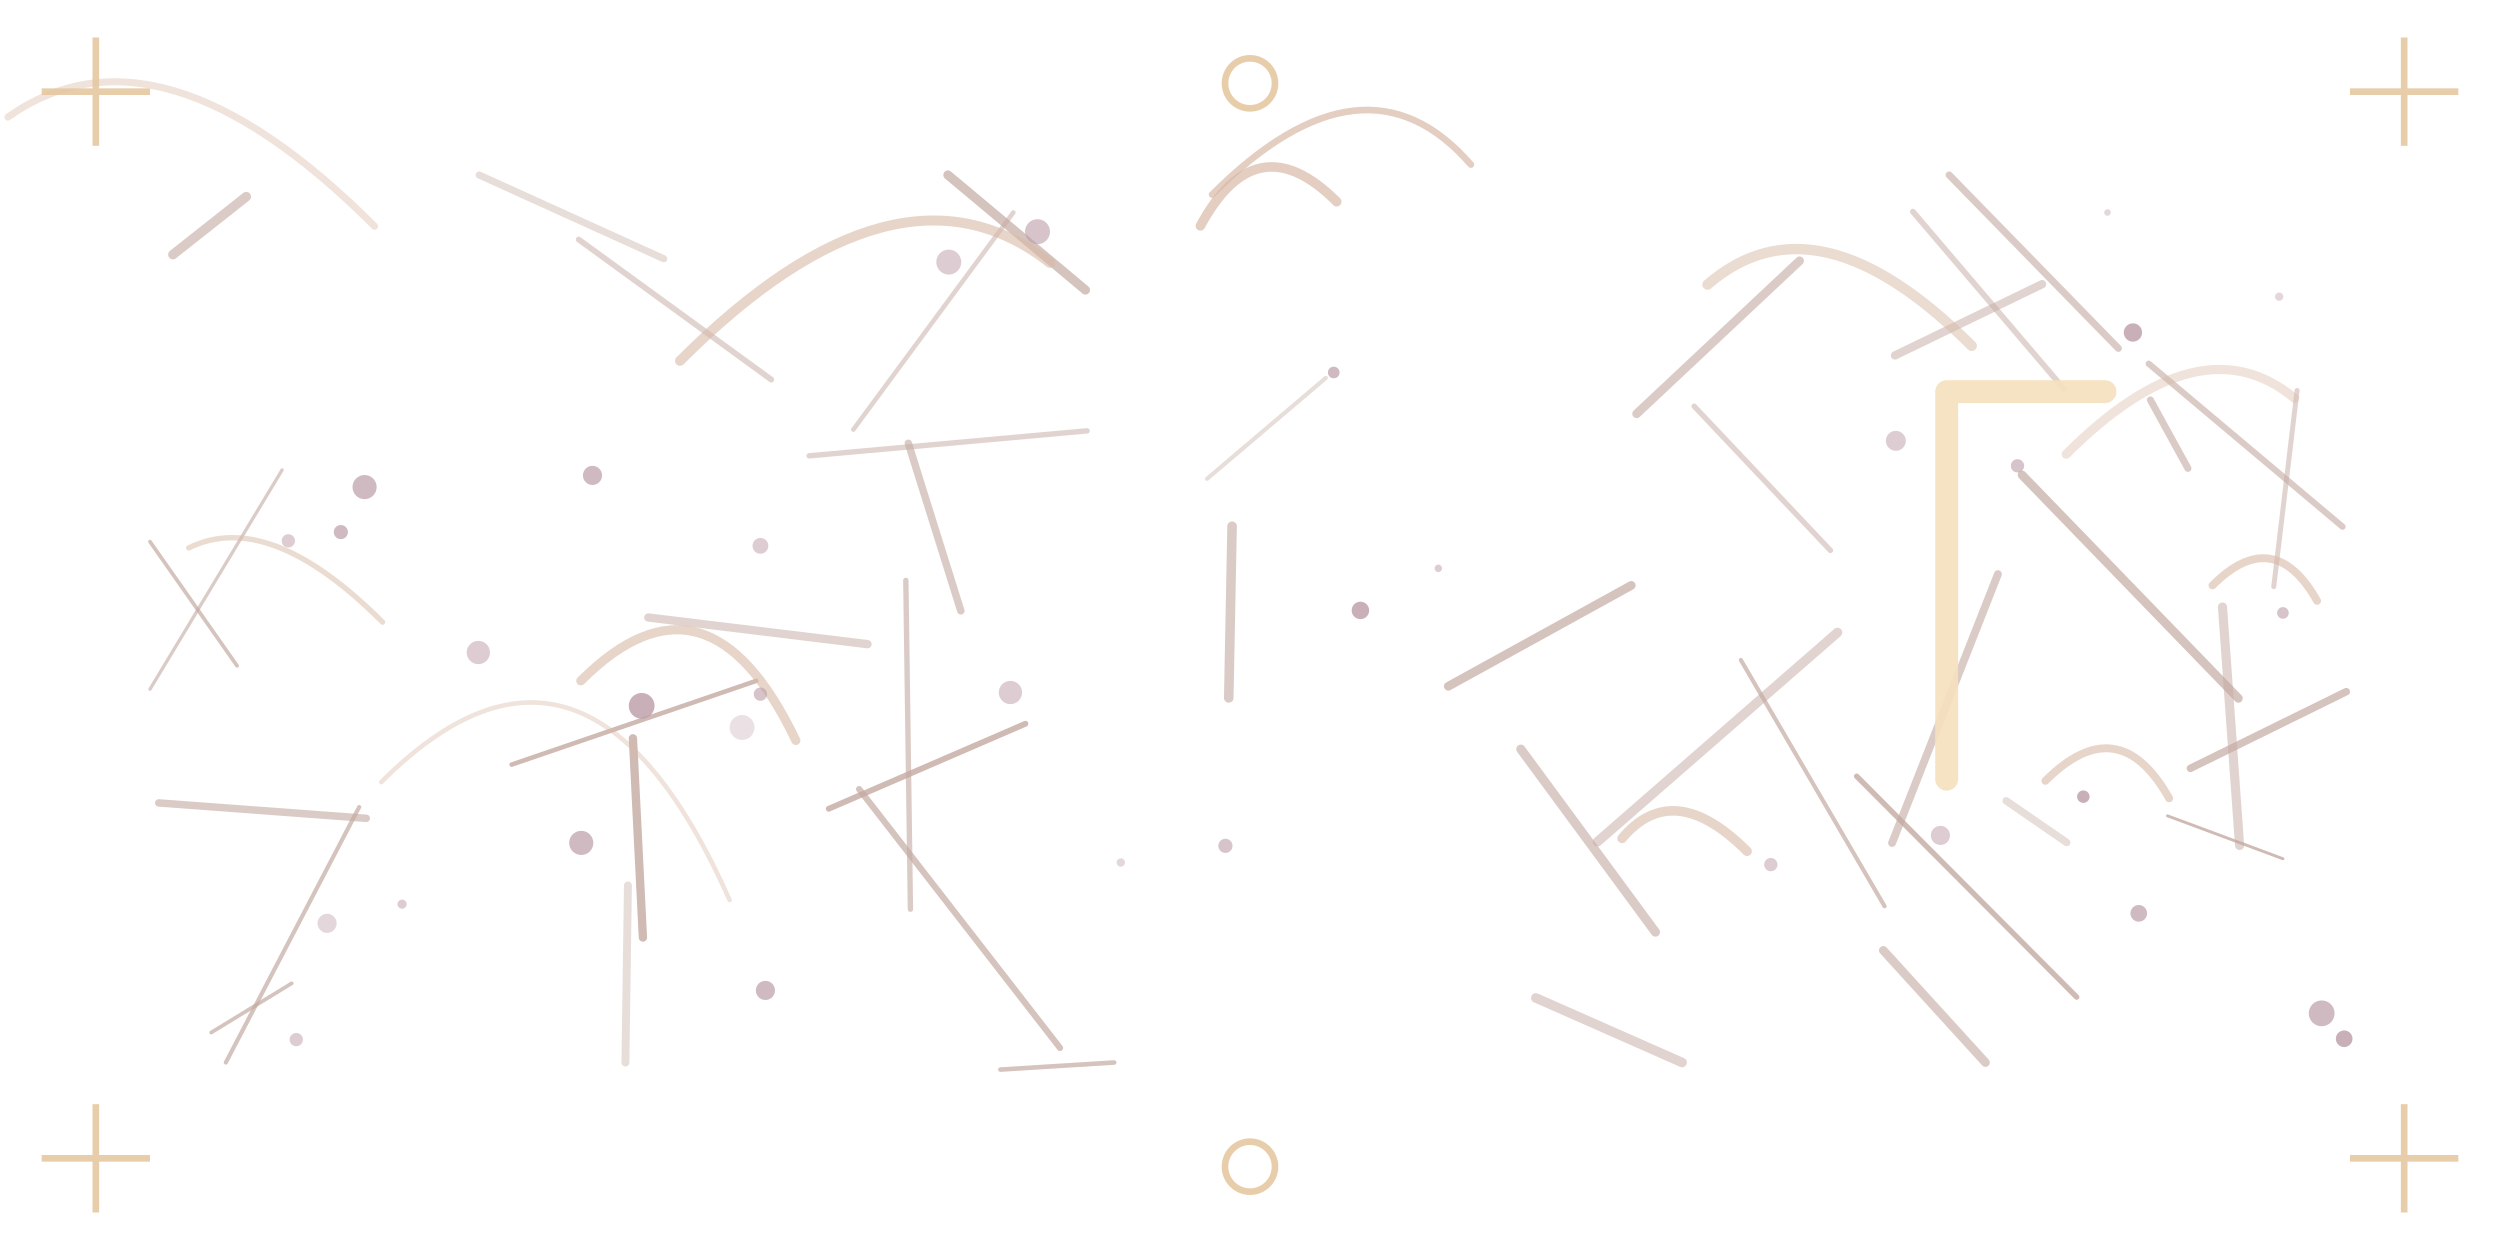
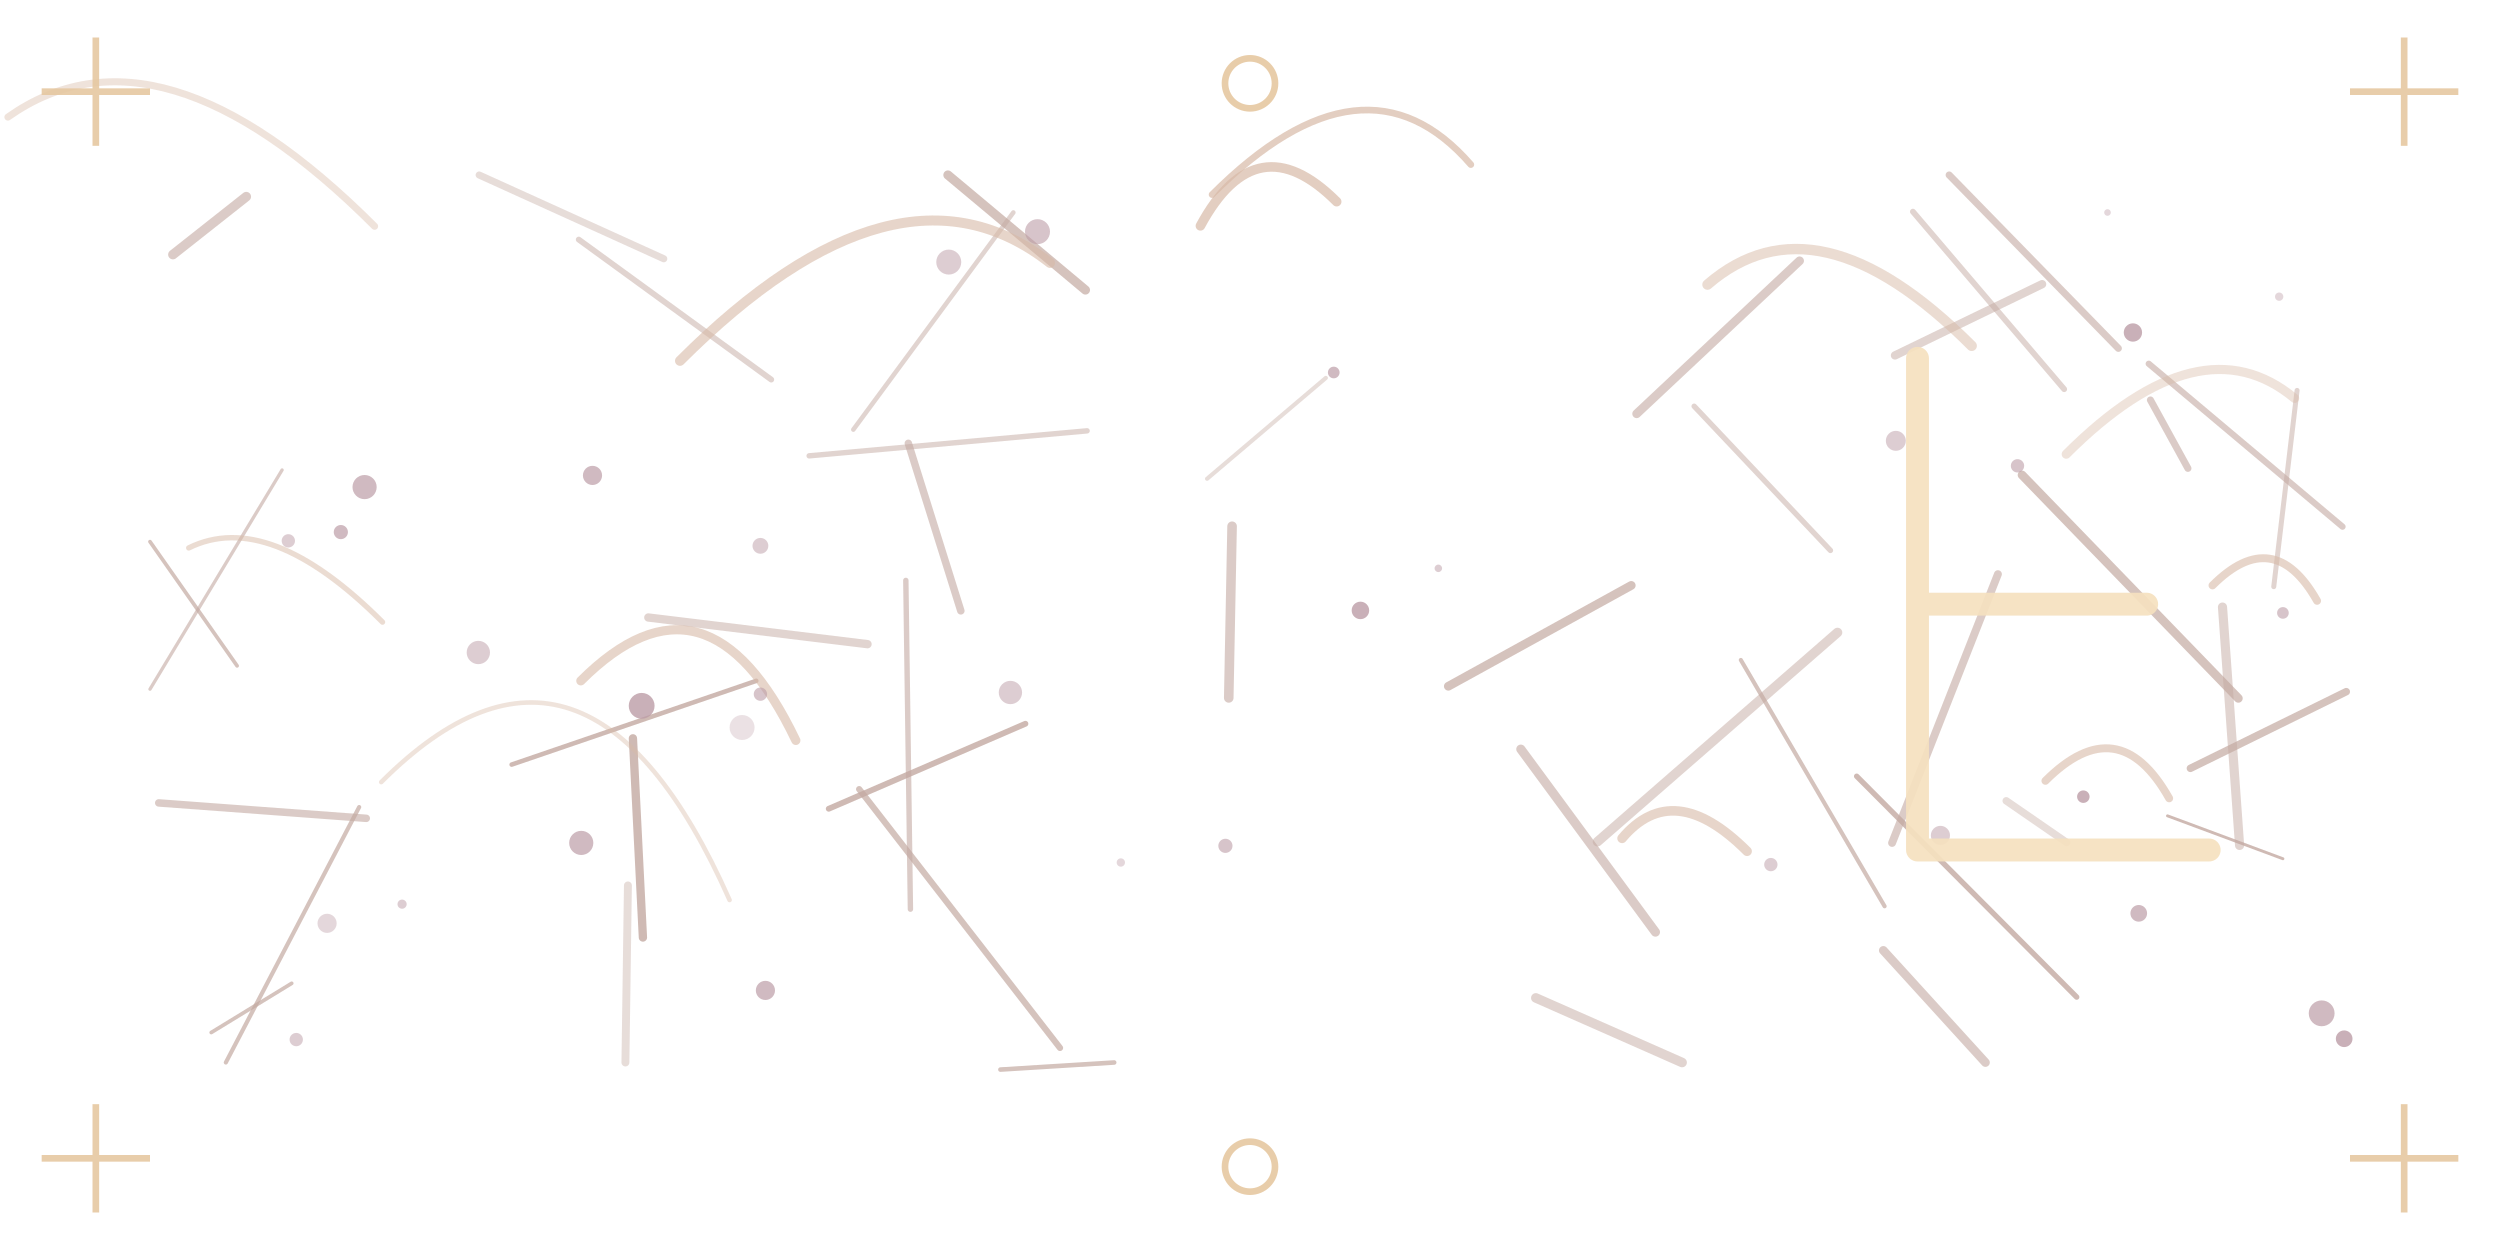
<svg xmlns="http://www.w3.org/2000/svg" width="160mm" height="80mm" viewBox="0 0 600 300">
  <g fill="none" stroke="#c3a9a1" stroke-linecap="round" stroke-linejoin="round">
    <path d="M194.2 109.4L260.9 103.4" stroke-width="1.3" opacity="0.5" />
    <path d="M441.0 151.8L383.4 202.0" stroke-width="2.3" opacity="0.5" />
    <path d="M38.1 192.7L87.9 196.4" stroke-width="1.8" opacity="0.6" />
    <path d="M56.9 159.8L36.0 130.0" stroke-width="0.9" opacity="0.7" />
    <path d="M525.7 184.4L563.1 166.0" stroke-width="1.8" opacity="0.7" />
    <path d="M230.6 146.6L218.0 106.4" stroke-width="1.8" opacity="0.6" />
    <path d="M452.0 228.1L476.5 255.0" stroke-width="2.1" opacity="0.6" />
    <path d="M479.5 137.8L454.1 202.3" stroke-width="1.9" opacity="0.6" />
    <path d="M260.5 69.6L227.5 42.0" stroke-width="2.2" opacity="0.7" />
    <path d="M533.4 145.7L537.5 202.9" stroke-width="2.2" opacity="0.5" />
    <path d="M547.9 206.1L520.2 195.8" stroke-width="0.7" opacity="0.8" />
    <path d="M406.6 97.5L439.3 132.1" stroke-width="1.3" opacity="0.5" />
    <path d="M318.2 90.7L289.7 114.9" stroke-width="1.0" opacity="0.4" />
    <path d="M67.7 112.8L36.0 165.4" stroke-width="0.8" opacity="0.6" />
    <path d="M392.8 99.3L431.9 62.6" stroke-width="2.1" opacity="0.6" />
    <path d="M481.5 192.2L496.0 202.2" stroke-width="1.8" opacity="0.4" />
    <path d="M86.2 193.7L54.2 255.0" stroke-width="1.0" opacity="0.7" />
    <path d="M537.2 167.6L485.3 114.0" stroke-width="2.1" opacity="0.7" />
    <path d="M208.2 154.6L155.6 148.2" stroke-width="2.0" opacity="0.5" />
    <path d="M347.6 164.7L391.5 140.5" stroke-width="2.1" opacity="0.7" />
    <path d="M240.1 256.7L267.4 255.0" stroke-width="1.1" opacity="0.7" />
    <path d="M417.8 158.4L452.3 217.5" stroke-width="1.0" opacity="0.7" />
    <path d="M368.6 239.5L403.7 255.0" stroke-width="2.3" opacity="0.5" />
    <path d="M41.5 61.1L59.1 47.2" stroke-width="2.3" opacity="0.6" />
    <path d="M185.1 91.1L138.9 57.5" stroke-width="1.4" opacity="0.5" />
    <path d="M525.1 112.4L516.1 96.0" stroke-width="1.7" opacity="0.6" />
    <path d="M246.1 173.7L198.9 194.1" stroke-width="1.4" opacity="0.8" />
    <path d="M495.4 93.4L459.1 50.8" stroke-width="1.4" opacity="0.5" />
    <path d="M150.7 212.5L150.1 255.0" stroke-width="1.9" opacity="0.4" />
    <path d="M243.2 51.0L204.8 103.1" stroke-width="1.1" opacity="0.5" />
    <path d="M122.8 183.5L181.5 163.4" stroke-width="1.1" opacity="0.8" />
    <path d="M508.4 83.6L467.8 42.0" stroke-width="1.7" opacity="0.6" />
    <path d="M545.7 140.8L551.3 93.7" stroke-width="1.2" opacity="0.5" />
    <path d="M254.4 251.5L206.2 189.4" stroke-width="1.5" opacity="0.7" />
    <path d="M365.0 179.8L397.3 223.7" stroke-width="2.2" opacity="0.6" />
    <path d="M218.5 218.2L217.4 139.3" stroke-width="1.3" opacity="0.6" />
    <path d="M159.3 62.1L115.0 42.0" stroke-width="1.7" opacity="0.4" />
    <path d="M154.3 225.0L151.9 177.2" stroke-width="2.0" opacity="0.8" />
    <path d="M498.4 239.3L445.6 186.3" stroke-width="1.3" opacity="0.8" />
    <path d="M515.7 87.3L562.2 126.4" stroke-width="1.5" opacity="0.6" />
    <path d="M70.0 236.0L50.7 247.8" stroke-width="0.9" opacity="0.7" />
    <path d="M454.8 85.3L490.1 68.2" stroke-width="2.0" opacity="0.5" />
    <path d="M295.7 126.3L294.9 167.5" stroke-width="2.3" opacity="0.6" />
  </g>
  <g fill="none" stroke="#d7b9a6" stroke-linecap="round" stroke-linejoin="round">
    <path d="M495.9 109.0q32.2 -32.2 54.8 -13.4" stroke-width="2.2" opacity="0.4" />
    <path d="M163.2 86.6q52.2 -52.2 88.8 -23.5" stroke-width="2.4" opacity="0.6" />
    <path d="M419.3 204.3q-17.7 -17.7 -30.0 -3.1" stroke-width="2.3" opacity="0.6" />
    <path d="M490.9 187.4q17.5 -17.5 29.7 4.2" stroke-width="1.9" opacity="0.6" />
    <path d="M139.4 163.4q30.3 -30.3 51.6 14.3" stroke-width="2.2" opacity="0.6" />
    <path d="M91.5 187.7q49.2 -49.2 83.6 28.3" stroke-width="1.1" opacity="0.4" />
    <path d="M290.9 46.7q36.6 -36.6 62.1 -7.2" stroke-width="1.6" opacity="0.7" />
    <path d="M531.0 140.5q14.7 -14.7 25.1 3.7" stroke-width="1.9" opacity="0.6" />
    <path d="M473.2 83.0q-37.3 -37.3 -63.4 -14.7" stroke-width="2.5" opacity="0.5" />
    <path d="M320.8 48.4q-19.2 -19.2 -32.7 5.8" stroke-width="2.3" opacity="0.7" />
    <path d="M89.9 54.3q-51.8 -51.8 -88.0 -26.2" stroke-width="1.7" opacity="0.4" />
    <path d="M91.8 149.3q-27.3 -27.3 -46.5 -17.8" stroke-width="1.3" opacity="0.5" />
  </g>
  <g fill="#bc9ca6">
    <circle cx="345.2" cy="136.4" r="0.9" opacity="0.5" />
    <circle cx="505.8" cy="51.0" r="0.8" opacity="0.4" />
    <circle cx="227.7" cy="62.9" r="3.0" opacity="0.5" />
    <circle cx="425.0" cy="207.5" r="1.6" opacity="0.5" />
    <circle cx="320.1" cy="89.4" r="1.4" opacity="0.7" />
    <circle cx="484.2" cy="111.8" r="1.6" opacity="0.6" />
    <circle cx="183.7" cy="237.7" r="2.3" opacity="0.7" />
    <circle cx="557.2" cy="243.2" r="3.1" opacity="0.7" />
    <circle cx="465.7" cy="200.5" r="2.3" opacity="0.5" />
    <circle cx="500.0" cy="191.2" r="1.5" opacity="0.8" />
    <circle cx="139.5" cy="202.3" r="2.9" opacity="0.7" />
    <circle cx="114.8" cy="156.6" r="2.8" opacity="0.5" />
    <circle cx="511.9" cy="79.8" r="2.2" opacity="0.8" />
    <circle cx="71.1" cy="249.5" r="1.6" opacity="0.5" />
    <circle cx="154.0" cy="169.4" r="3.1" opacity="0.8" />
    <circle cx="87.5" cy="116.9" r="2.9" opacity="0.7" />
    <circle cx="294.1" cy="203.0" r="1.7" opacity="0.6" />
    <circle cx="182.5" cy="166.6" r="1.6" opacity="0.6" />
    <circle cx="78.5" cy="221.6" r="2.3" opacity="0.4" />
    <circle cx="242.5" cy="166.2" r="2.8" opacity="0.5" />
    <circle cx="182.5" cy="131.0" r="1.9" opacity="0.5" />
    <circle cx="547.0" cy="71.2" r="1.0" opacity="0.4" />
    <circle cx="513.3" cy="219.2" r="2.0" opacity="0.7" />
    <circle cx="81.8" cy="127.7" r="1.7" opacity="0.7" />
    <circle cx="455.0" cy="105.8" r="2.4" opacity="0.5" />
    <circle cx="562.6" cy="249.3" r="2.0" opacity="0.8" />
    <circle cx="69.2" cy="129.8" r="1.6" opacity="0.5" />
    <circle cx="326.5" cy="146.5" r="2.1" opacity="0.8" />
    <circle cx="142.2" cy="114.1" r="2.3" opacity="0.7" />
    <circle cx="269.0" cy="207.0" r="1.0" opacity="0.4" />
    <circle cx="547.9" cy="147.1" r="1.4" opacity="0.6" />
    <circle cx="178.1" cy="174.6" r="3.0" opacity="0.3" />
    <circle cx="96.5" cy="217.0" r="1.1" opacity="0.5" />
    <circle cx="249.0" cy="55.6" r="3.0" opacity="0.6" />
  </g>
  <g fill="none" stroke="#f5e1bf" stroke-width="5.5" stroke-linecap="round" stroke-linejoin="round" opacity=".92" transform="translate(0.2 0)">
-     <path d="M467 94H505 M467 94V140 M467 140V187" />
+     <path d="M460 86V204 M460 145H515 M460 204H530" />
  </g>
  <g fill="none" stroke="#e6c8a1" stroke-width="1.6" opacity=".9">
    <path d="M10 22H36 M23 9V35 M564 22H590 M577 9V35 M10 278H36 M23 265V291 M564 278H590 M577 265V291" />
    <circle cx="300" cy="20" r="6" />
    <circle cx="300" cy="280" r="6" />
  </g>
</svg>
